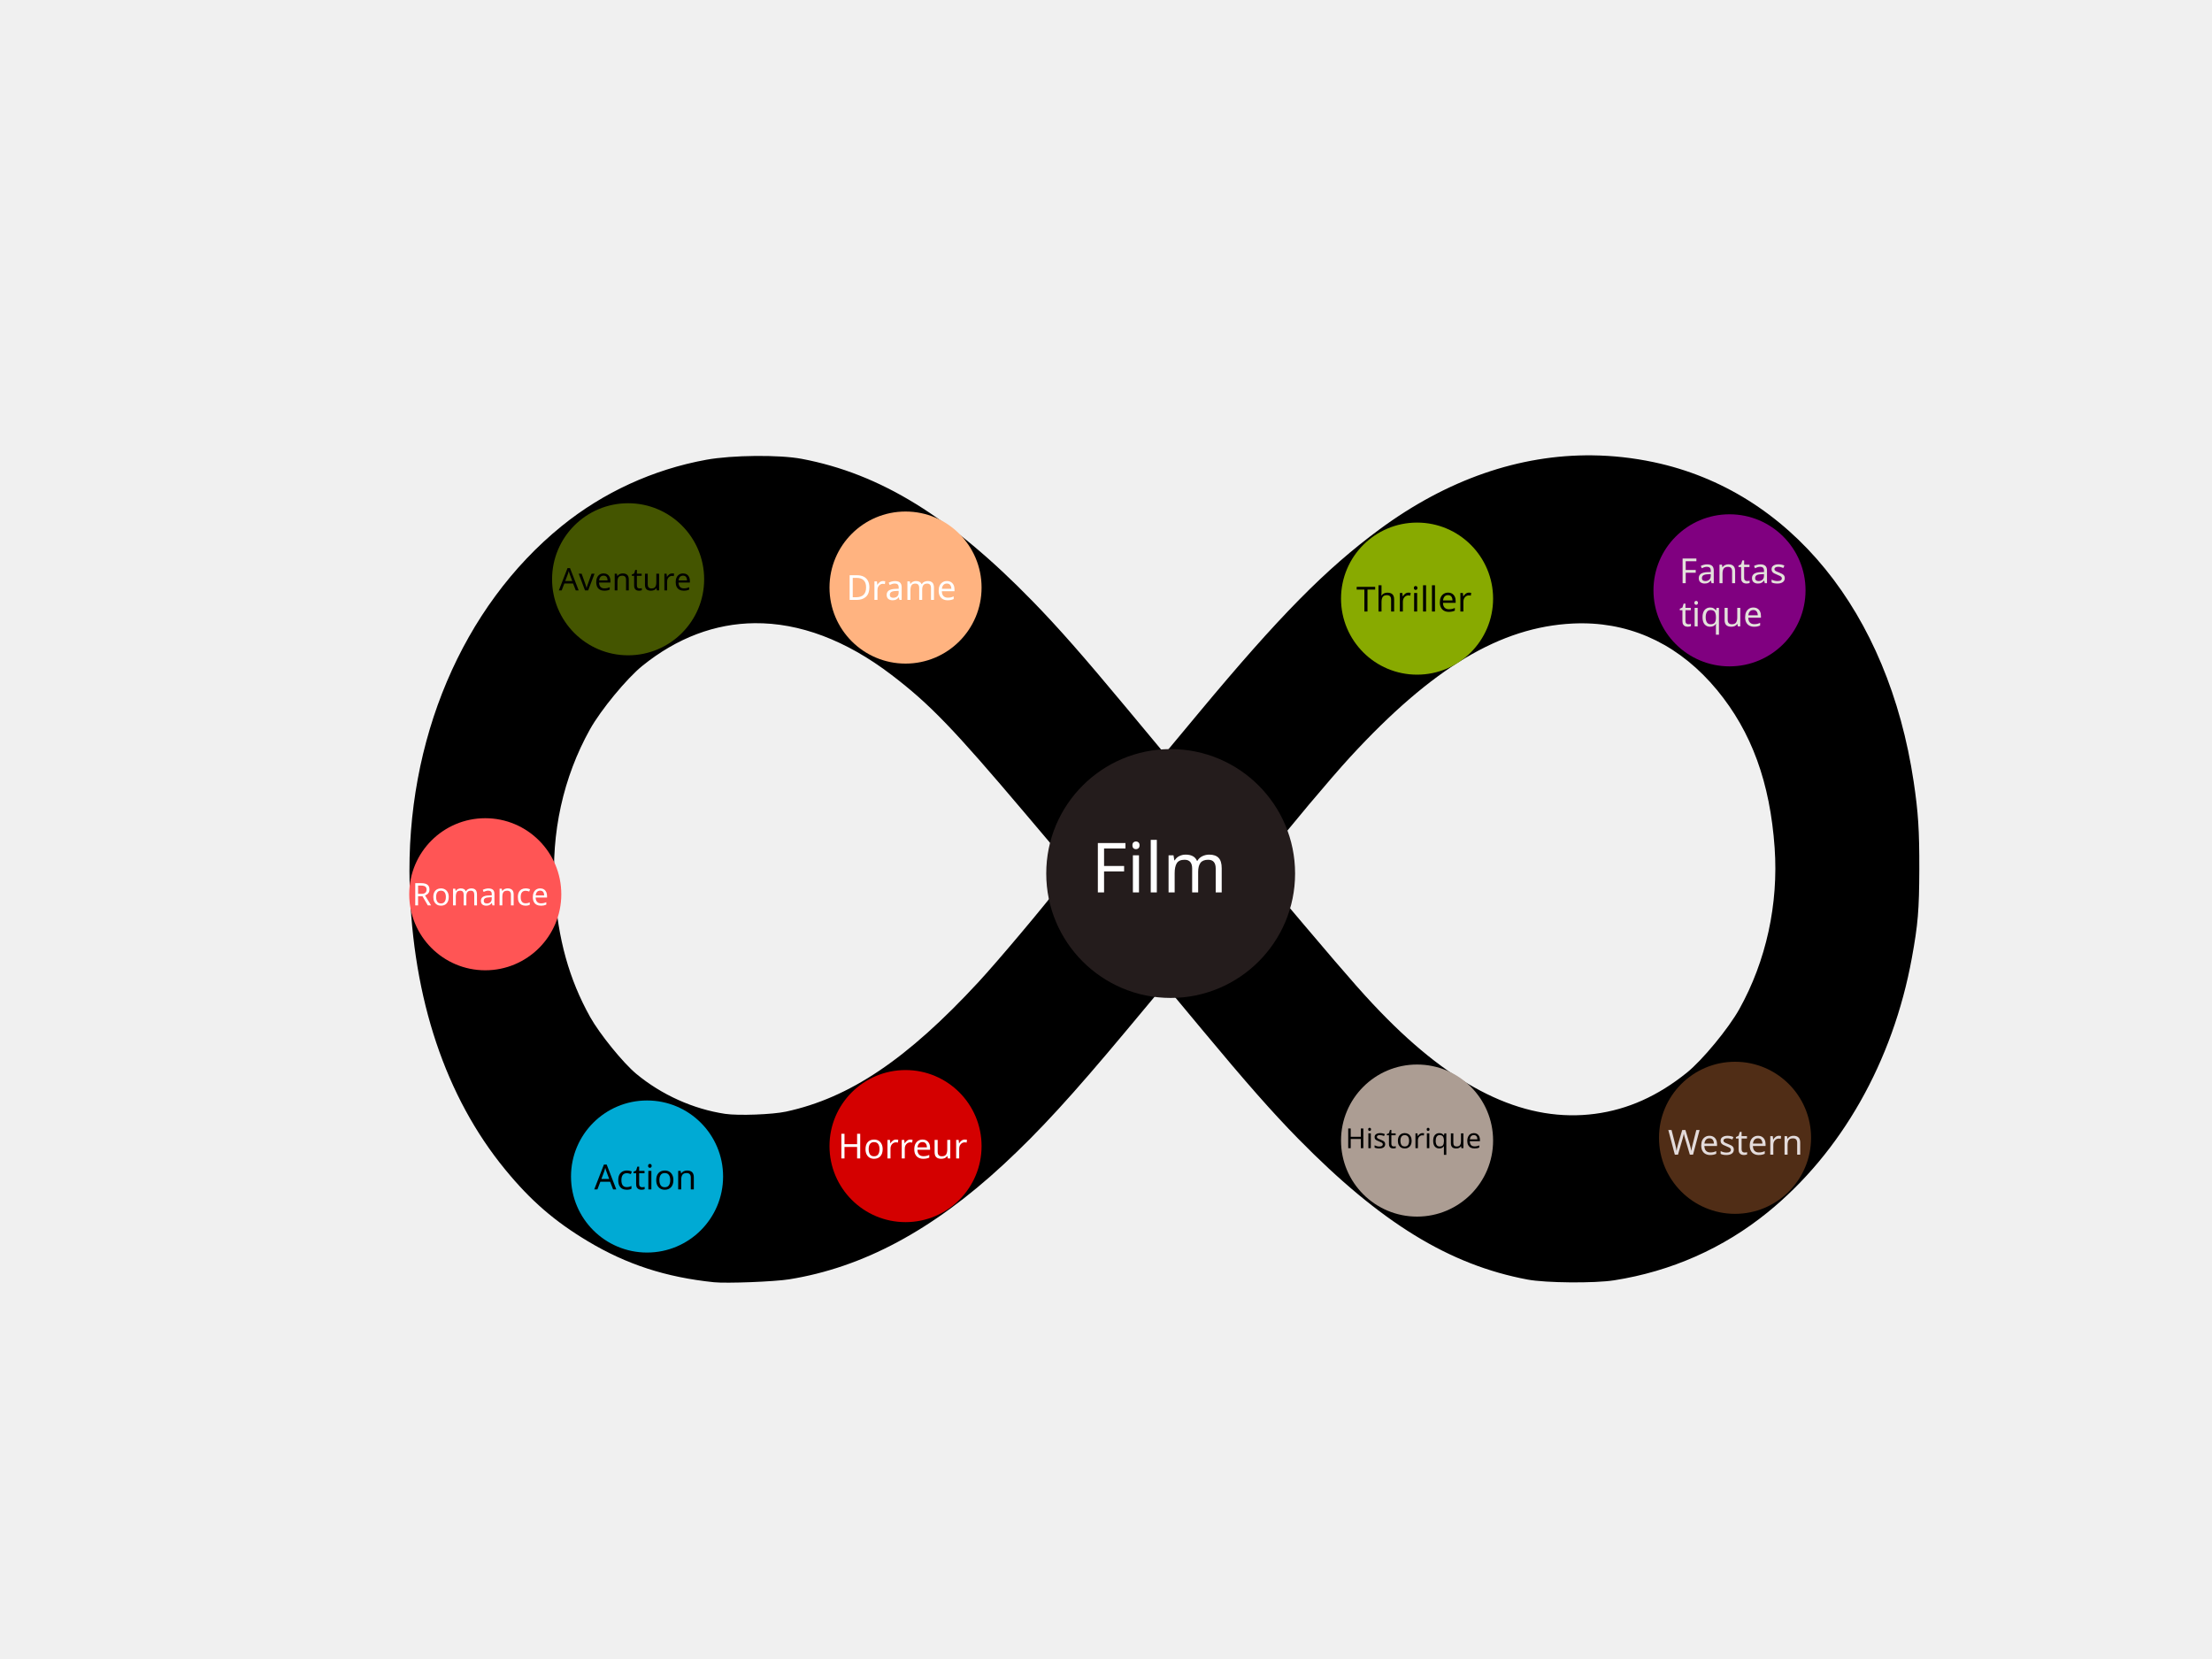
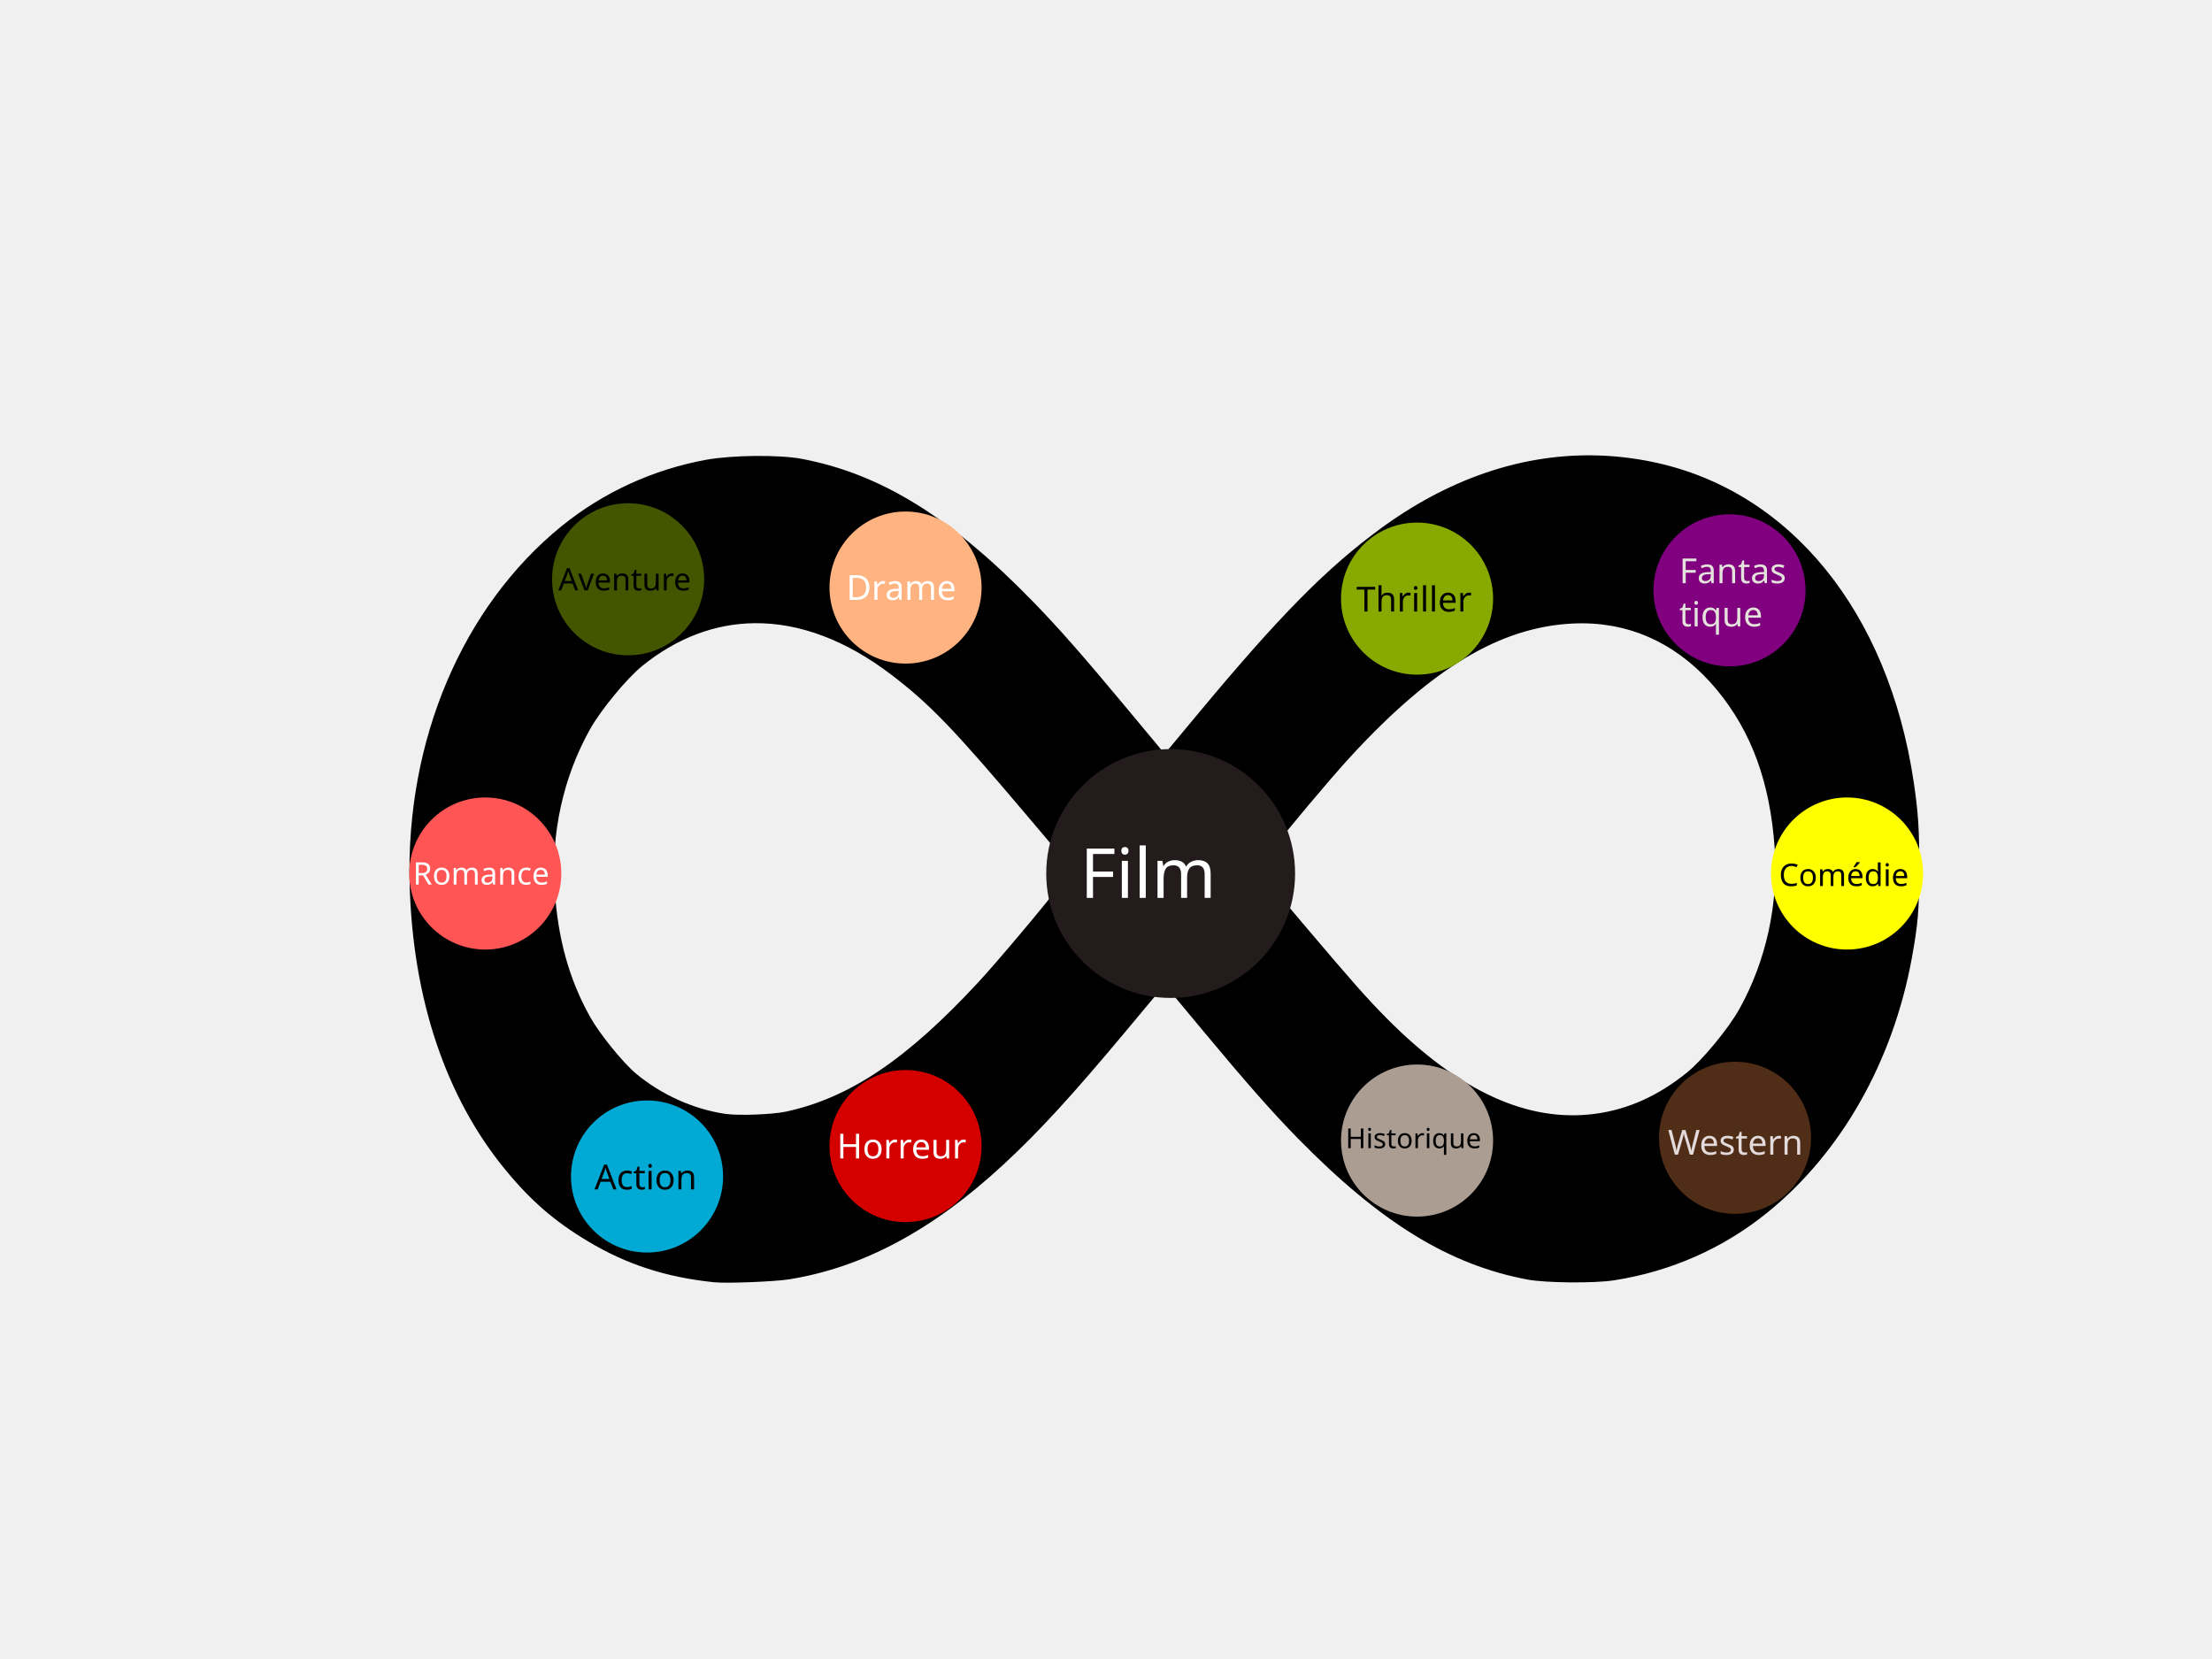
<svg xmlns="http://www.w3.org/2000/svg" id="svg2" version="1.1" width="800" height="600" viewBox="0 0 800 600">
  <defs id="defs6" />
  <path style="fill:#000000" d="m 575.897,164.681 c -26.368,-0.301 -52.538,8.747 -76.983,26.771 -19.481,14.364 -36.278,31.412 -65.227,66.197 l -12.466,14.979 -13.836,-16.626 c -15.845,-19.04 -24.655,-29.052 -34.012,-38.651 -29.691,-30.461 -54.938,-46.017 -83.436,-51.406 -8.076,-1.527 -25.135,-1.365 -34.462,0.327 -19.179,3.48 -37.323,11.798 -52.352,24.002 -35.906,29.157 -56.409,77.492 -54.972,129.603 1.142,41.411 13.024,76.87 34.546,103.094 9.249,11.27 17.818,18.701 29.926,25.954 14.016,8.396 28.202,13.006 45.572,14.811 4.578,0.476 21.853,-0.192 27.207,-1.051 26.732,-4.292 51.873,-17.76 77.541,-41.539 13.008,-12.051 24.79,-24.905 44.666,-48.729 l 13.602,-16.305 13.377,16.078 c 16.208,19.481 25.607,30.149 34.915,39.632 29.855,30.416 54.647,45.639 82.982,50.952 6.566,1.231 24.177,1.381 31.288,0.266 20.644,-3.235 39.535,-11.601 55.538,-24.596 26.64,-21.633 45.269,-54.486 52.126,-91.931 2.222,-12.136 2.666,-17.426 2.705,-32.149 0.036,-14.025 -0.385,-20.59 -2.027,-31.587 -9.188,-61.527 -44.726,-105.219 -94.057,-115.635 -7.381,-1.558 -14.78,-2.375 -22.164,-2.459 z m -302.963,60.703 c 16.176,-0.157 33.013,6.098 49.539,18.729 13.797,10.545 22.28,19.339 48.254,50.03 l 17.078,20.179 -3.991,5.258 c -5.898,7.77 -22.923,28.014 -29.939,35.599 -25.836,27.931 -46.565,41.884 -69.606,46.855 -4.903,1.058 -17.268,1.512 -21.992,0.808 -11.521,-1.718 -23.007,-6.885 -32.148,-14.464 -4.76,-3.946 -13.293,-14.464 -16.713,-20.599 -7.596,-13.627 -11.647,-28.194 -12.818,-46.095 -1.337,-20.44 3.089,-40.525 12.757,-57.881 3.91,-7.019 13.353,-18.467 18.974,-23.003 12.574,-10.147 26.331,-15.278 40.604,-15.416 z m 299.666,0.047 c 18.795,0.158 35.405,8.423 48.394,24.136 12.477,15.094 19.179,33.452 20.83,57.062 1.423,20.342 -3.081,40.925 -12.756,58.293 -3.91,7.019 -13.351,18.466 -18.972,23.002 -10.462,8.443 -21.369,13.337 -33.217,14.904 -24.333,3.219 -49.011,-8.059 -75.178,-34.358 -7.098,-7.134 -12.817,-13.595 -29.999,-33.898 l -17.075,-20.177 4.441,-5.806 c 6.198,-8.104 22.213,-27.162 29.257,-34.817 29.64,-32.212 54.29,-46.994 80.487,-48.265 1.272,-0.062 2.535,-0.086 3.788,-0.076 z" id="path3379" />
  <circle style="fill:#241c1c" id="path3357" cx="423.387" cy="315.918" r="45" />
  <circle style="fill:#ffb380" id="path3359" cx="327.5" cy="212.5" r="27.5" />
  <circle style="fill:#d40000" id="path3359-9" cx="327.5" cy="414.5" r="27.5" />
  <circle style="fill:#445500" id="path3359-9-6" cx="227.167" cy="209.5" r="27.5" />
  <circle style="fill:#00aad4" id="path3359-9-6-3" cx="234.015" cy="425.5" r="27.5" />
-   <circle style="fill:#ff5555" id="path3359-9-6-3-8" cx="175.5" cy="323.418" r="27.5" />
+   <circle style="fill:#ff5555" id="path3359-9-6-3-8" cx="175.5" cy="315.918" r="27.5" />
  <circle style="fill:#88aa00" id="path3359-9-6-3-8-8" cx="512.5" cy="216.5" r="27.5" />
  <circle style="fill:#800080" id="path3359-9-6-3-8-8-0" cx="625.5" cy="213.5" r="27.5" />
  <circle style="fill:#ac9d93" id="path3359-9-6-3-8-8-0-4" cx="512.5" cy="412.5" r="27.5" />
  <circle style="fill:#502d16" id="path3359-9-6-3-8-8-0-4-8" cx="627.5" cy="411.5" r="27.5" />
  <ellipse style="fill:#ffcc00" id="path3359-9-6-3-8-8-0-4-8-9" cx="666.96" cy="323.418" r="27.5" />
-   <text xml:space="preserve" style="font-style:normal;font-variant:normal;font-weight:normal;font-stretch:normal;font-size:25px;line-height:125%;font-family:'Segoe Script';-inkscape-font-specification:'Segoe Script';letter-spacing:0px;word-spacing:0px;fill:#ffffff;fill-opacity:1;stroke:none;stroke-width:1px;stroke-linecap:butt;stroke-linejoin:miter;stroke-opacity:1" x="394.63" y="322.74" id="text3502">
-     <tspan id="tspan3504" x="394.63" y="322.74">Film</tspan>
+   <text xml:space="preserve" style="font-style:normal;font-variant:normal;font-weight:normal;font-stretch:normal;line-height:0%;font-family:'Segoe Script';-inkscape-font-specification:'Segoe Script';letter-spacing:0px;word-spacing:0px;fill:#ffffff;fill-opacity:1;stroke:none;stroke-width:1px;stroke-linecap:butt;stroke-linejoin:miter;stroke-opacity:1" x="390.63" y="324.74" id="text3502">
+     <tspan id="tspan3504" x="390.63" y="324.74" style="font-size:25px;line-height:1.25">Film</tspan>
  </text>
-   <text xml:space="preserve" style="font-style:normal;font-weight:normal;font-size:12.5px;line-height:125%;font-family:sans-serif;letter-spacing:0px;word-spacing:0px;fill:#ffffff;fill-opacity:1;stroke:none;stroke-width:1px;stroke-linecap:butt;stroke-linejoin:miter;stroke-opacity:1" x="303.077" y="418.968" id="text3506">
-     <tspan id="tspan3508" x="303.077" y="418.968">Horreur</tspan>
+   <text xml:space="preserve" style="font-style:normal;font-weight:normal;line-height:0%;font-family:sans-serif;letter-spacing:0px;word-spacing:0px;fill:#ffffff;fill-opacity:1;stroke:none;stroke-width:1px;stroke-linecap:butt;stroke-linejoin:miter;stroke-opacity:1" x="302.677" y="418.968" id="text3506">
+     <tspan id="tspan3508" x="302.677" y="418.968" style="font-size:12.5px;line-height:1.25">Horreur</tspan>
  </text>
-   <text xml:space="preserve" style="font-style:normal;font-weight:normal;font-size:12.5px;line-height:125%;font-family:sans-serif;letter-spacing:0px;word-spacing:0px;fill:#000000;fill-opacity:1;stroke:none;stroke-width:1px;stroke-linecap:butt;stroke-linejoin:miter;stroke-opacity:1" x="214.923" y="430.16" id="text3510">
-     <tspan id="tspan3512" x="214.923" y="430.16">Action</tspan>
+   <text xml:space="preserve" style="font-style:normal;font-weight:normal;line-height:0%;font-family:sans-serif;letter-spacing:0px;word-spacing:0px;fill:#000000;fill-opacity:1;stroke:none;stroke-width:1px;stroke-linecap:butt;stroke-linejoin:miter;stroke-opacity:1" x="215.006" y="430.16" id="text3510">
+     <tspan id="tspan3512" x="215.006" y="430.16" style="font-size:12.5px;line-height:1.25">Action</tspan>
  </text>
-   <text xml:space="preserve" style="font-style:normal;font-weight:normal;font-size:11.25px;line-height:125%;font-family:sans-serif;letter-spacing:0px;word-spacing:0px;fill:#ffffff;fill-opacity:1;stroke:none;stroke-width:1px;stroke-linecap:butt;stroke-linejoin:miter;stroke-opacity:1" x="149.089" y="327.439" id="text3514">
-     <tspan id="tspan3516" x="149.089" y="327.439">Romance</tspan>
+   <text xml:space="preserve" style="font-style:normal;font-weight:normal;line-height:0%;font-family:sans-serif;letter-spacing:0px;word-spacing:0px;fill:#ffffff;fill-opacity:1;stroke:none;stroke-width:1px;stroke-linecap:butt;stroke-linejoin:miter;stroke-opacity:1" x="149.331" y="319.922" id="text3514">
+     <tspan id="tspan3516" x="149.331" y="319.922" style="font-size:11.25px;line-height:1.25">Romance</tspan>
  </text>
-   <text xml:space="preserve" style="font-style:normal;font-weight:normal;font-size:11.25px;line-height:125%;font-family:sans-serif;letter-spacing:0px;word-spacing:0px;fill:#000000;fill-opacity:1;stroke:none;stroke-width:1px;stroke-linecap:butt;stroke-linejoin:miter;stroke-opacity:1" x="202.11" y="213.521" id="text3518">
-     <tspan id="tspan3520" x="202.11" y="213.521">Aventure</tspan>
+   <text xml:space="preserve" style="font-style:normal;font-weight:normal;line-height:0%;font-family:sans-serif;letter-spacing:0px;word-spacing:0px;fill:#000000;fill-opacity:1;stroke:none;stroke-width:1px;stroke-linecap:butt;stroke-linejoin:miter;stroke-opacity:1" x="201.926" y="213.521" id="text3518">
+     <tspan id="tspan3520" x="201.926" y="213.521" style="font-size:11.25px;line-height:1.25">Aventure</tspan>
  </text>
-   <text xml:space="preserve" style="font-style:normal;font-weight:normal;font-size:12.5px;line-height:125%;font-family:sans-serif;letter-spacing:0px;word-spacing:0px;fill:#ffffff;fill-opacity:1;stroke:none;stroke-width:1px;stroke-linecap:butt;stroke-linejoin:miter;stroke-opacity:1" x="306.064" y="216.968" id="text3522">
-     <tspan id="tspan3524" x="306.064" y="216.968">Drame</tspan>
+   <text xml:space="preserve" style="font-style:normal;font-weight:normal;line-height:0%;font-family:sans-serif;letter-spacing:0px;word-spacing:0px;fill:#ffffff;fill-opacity:1;stroke:none;stroke-width:1px;stroke-linecap:butt;stroke-linejoin:miter;stroke-opacity:1" x="306.064" y="216.968" id="text3522">
+     <tspan id="tspan3524" x="306.064" y="216.968" style="font-size:12.5px;line-height:1.25">Drame</tspan>
  </text>
-   <text xml:space="preserve" style="font-style:normal;font-weight:normal;font-size:12.5px;line-height:125%;font-family:sans-serif;letter-spacing:0px;word-spacing:0px;fill:#000000;fill-opacity:1;stroke:none;stroke-width:1px;stroke-linecap:butt;stroke-linejoin:miter;stroke-opacity:1" x="490.54" y="221.16" id="text3526">
-     <tspan id="tspan3528" x="490.54" y="221.16">Thriller</tspan>
+   <text xml:space="preserve" style="font-style:normal;font-weight:normal;line-height:0%;font-family:sans-serif;letter-spacing:0px;word-spacing:0px;fill:#000000;fill-opacity:1;stroke:none;stroke-width:1px;stroke-linecap:butt;stroke-linejoin:miter;stroke-opacity:1" x="490.54" y="221.16" id="text3526">
+     <tspan id="tspan3528" x="490.54" y="221.16" style="font-size:12.5px;line-height:1.25">Thriller</tspan>
  </text>
-   <text xml:space="preserve" style="font-style:normal;font-weight:normal;font-size:12.5px;line-height:125%;font-family:sans-serif;letter-spacing:0px;word-spacing:0px;fill:#e3e2db;fill-opacity:1;stroke:none;stroke-width:1px;stroke-linecap:butt;stroke-linejoin:miter;stroke-opacity:1" x="607.316" y="210.917" id="text3530">
-     <tspan id="tspan3532" x="607.316" y="210.917">F<tspan style="font-size:12.5px;fill:#e3e2db" id="tspan3550">antas</tspan>
+   <text xml:space="preserve" style="font-style:normal;font-weight:normal;line-height:0%;font-family:sans-serif;letter-spacing:0px;word-spacing:0px;fill:#e3e2db;fill-opacity:1;stroke:none;stroke-width:1px;stroke-linecap:butt;stroke-linejoin:miter;stroke-opacity:1" x="607.316" y="210.917" id="text3530">
+     <tspan id="tspan3532" x="607.316" y="210.917" style="font-size:12.5px;line-height:1.25">F<tspan style="font-size:12.5px;fill:#e3e2db" id="tspan3550">antas</tspan>
    </tspan>
-     <tspan x="607.316" y="226.542" id="tspan3548" style="font-size:12.5px;fill:#e3e2db">tique</tspan>
+     <tspan x="607.316" y="226.542" id="tspan3548" style="font-size:12.5px;line-height:1.25;fill:#e3e2db">tique</tspan>
  </text>
-   <text xml:space="preserve" style="font-style:normal;font-weight:normal;font-size:11.25px;line-height:125%;font-family:sans-serif;letter-spacing:0px;word-spacing:0px;fill:#000000;fill-opacity:1;stroke:none;stroke-width:1px;stroke-linecap:butt;stroke-linejoin:miter;stroke-opacity:1" x="642.038" y="327.837" id="text3534">
-     <tspan id="tspan3536" x="642.038" y="327.837">Comédie</tspan>
+   <text xml:space="preserve" style="font-style:normal;font-weight:normal;line-height:0%;font-family:sans-serif;letter-spacing:0px;word-spacing:0px;fill:#000000;fill-opacity:1;stroke:none;stroke-width:1px;stroke-linecap:butt;stroke-linejoin:miter;stroke-opacity:1" x="486.631" y="415.259" id="text3538">
+     <tspan id="tspan3540" x="486.631" y="415.259" style="font-size:10px;line-height:1.25">Historique</tspan>
  </text>
-   <text xml:space="preserve" style="font-style:normal;font-weight:normal;font-size:10px;line-height:125%;font-family:sans-serif;letter-spacing:0px;word-spacing:0px;fill:#000000;fill-opacity:1;stroke:none;stroke-width:1px;stroke-linecap:butt;stroke-linejoin:miter;stroke-opacity:1" x="486.631" y="415.259" id="text3538">
-     <tspan id="tspan3540" x="486.631" y="415.259">Historique</tspan>
+   <text xml:space="preserve" style="font-style:normal;font-weight:normal;line-height:0%;font-family:sans-serif;letter-spacing:0px;word-spacing:0px;fill:#e3dbdb;fill-opacity:1;stroke:none;stroke-width:1px;stroke-linecap:butt;stroke-linejoin:miter;stroke-opacity:1" x="603.212" y="417.602" id="text3542">
+     <tspan id="tspan3544" x="603.212" y="417.602" style="font-size:12.5px;line-height:1.25">Western</tspan>
  </text>
-   <text xml:space="preserve" style="font-style:normal;font-weight:normal;font-size:12.5px;line-height:125%;font-family:sans-serif;letter-spacing:0px;word-spacing:0px;fill:#e3dbdb;fill-opacity:1;stroke:none;stroke-width:1px;stroke-linecap:butt;stroke-linejoin:miter;stroke-opacity:1" x="603.212" y="417.602" id="text3542">
-     <tspan id="tspan3544" x="603.212" y="417.602">Western</tspan>
+   <circle style="fill:#ffff00" id="path3359-9-6-3-8-88" cx="668.007" cy="315.918" r="27.5" />
+   <text xml:space="preserve" style="font-style:normal;font-weight:normal;line-height:0%;font-family:sans-serif;letter-spacing:0px;word-spacing:0px;fill:#000000;fill-opacity:1;stroke:none;stroke-width:1px;stroke-linecap:butt;stroke-linejoin:miter;stroke-opacity:1" x="643.389" y="320.436" id="text3534-8">
+     <tspan id="tspan3536-8" x="643.389" y="320.436" style="font-size:11.25px;line-height:1.25;fill:#000000">Comédie</tspan>
  </text>
</svg>
